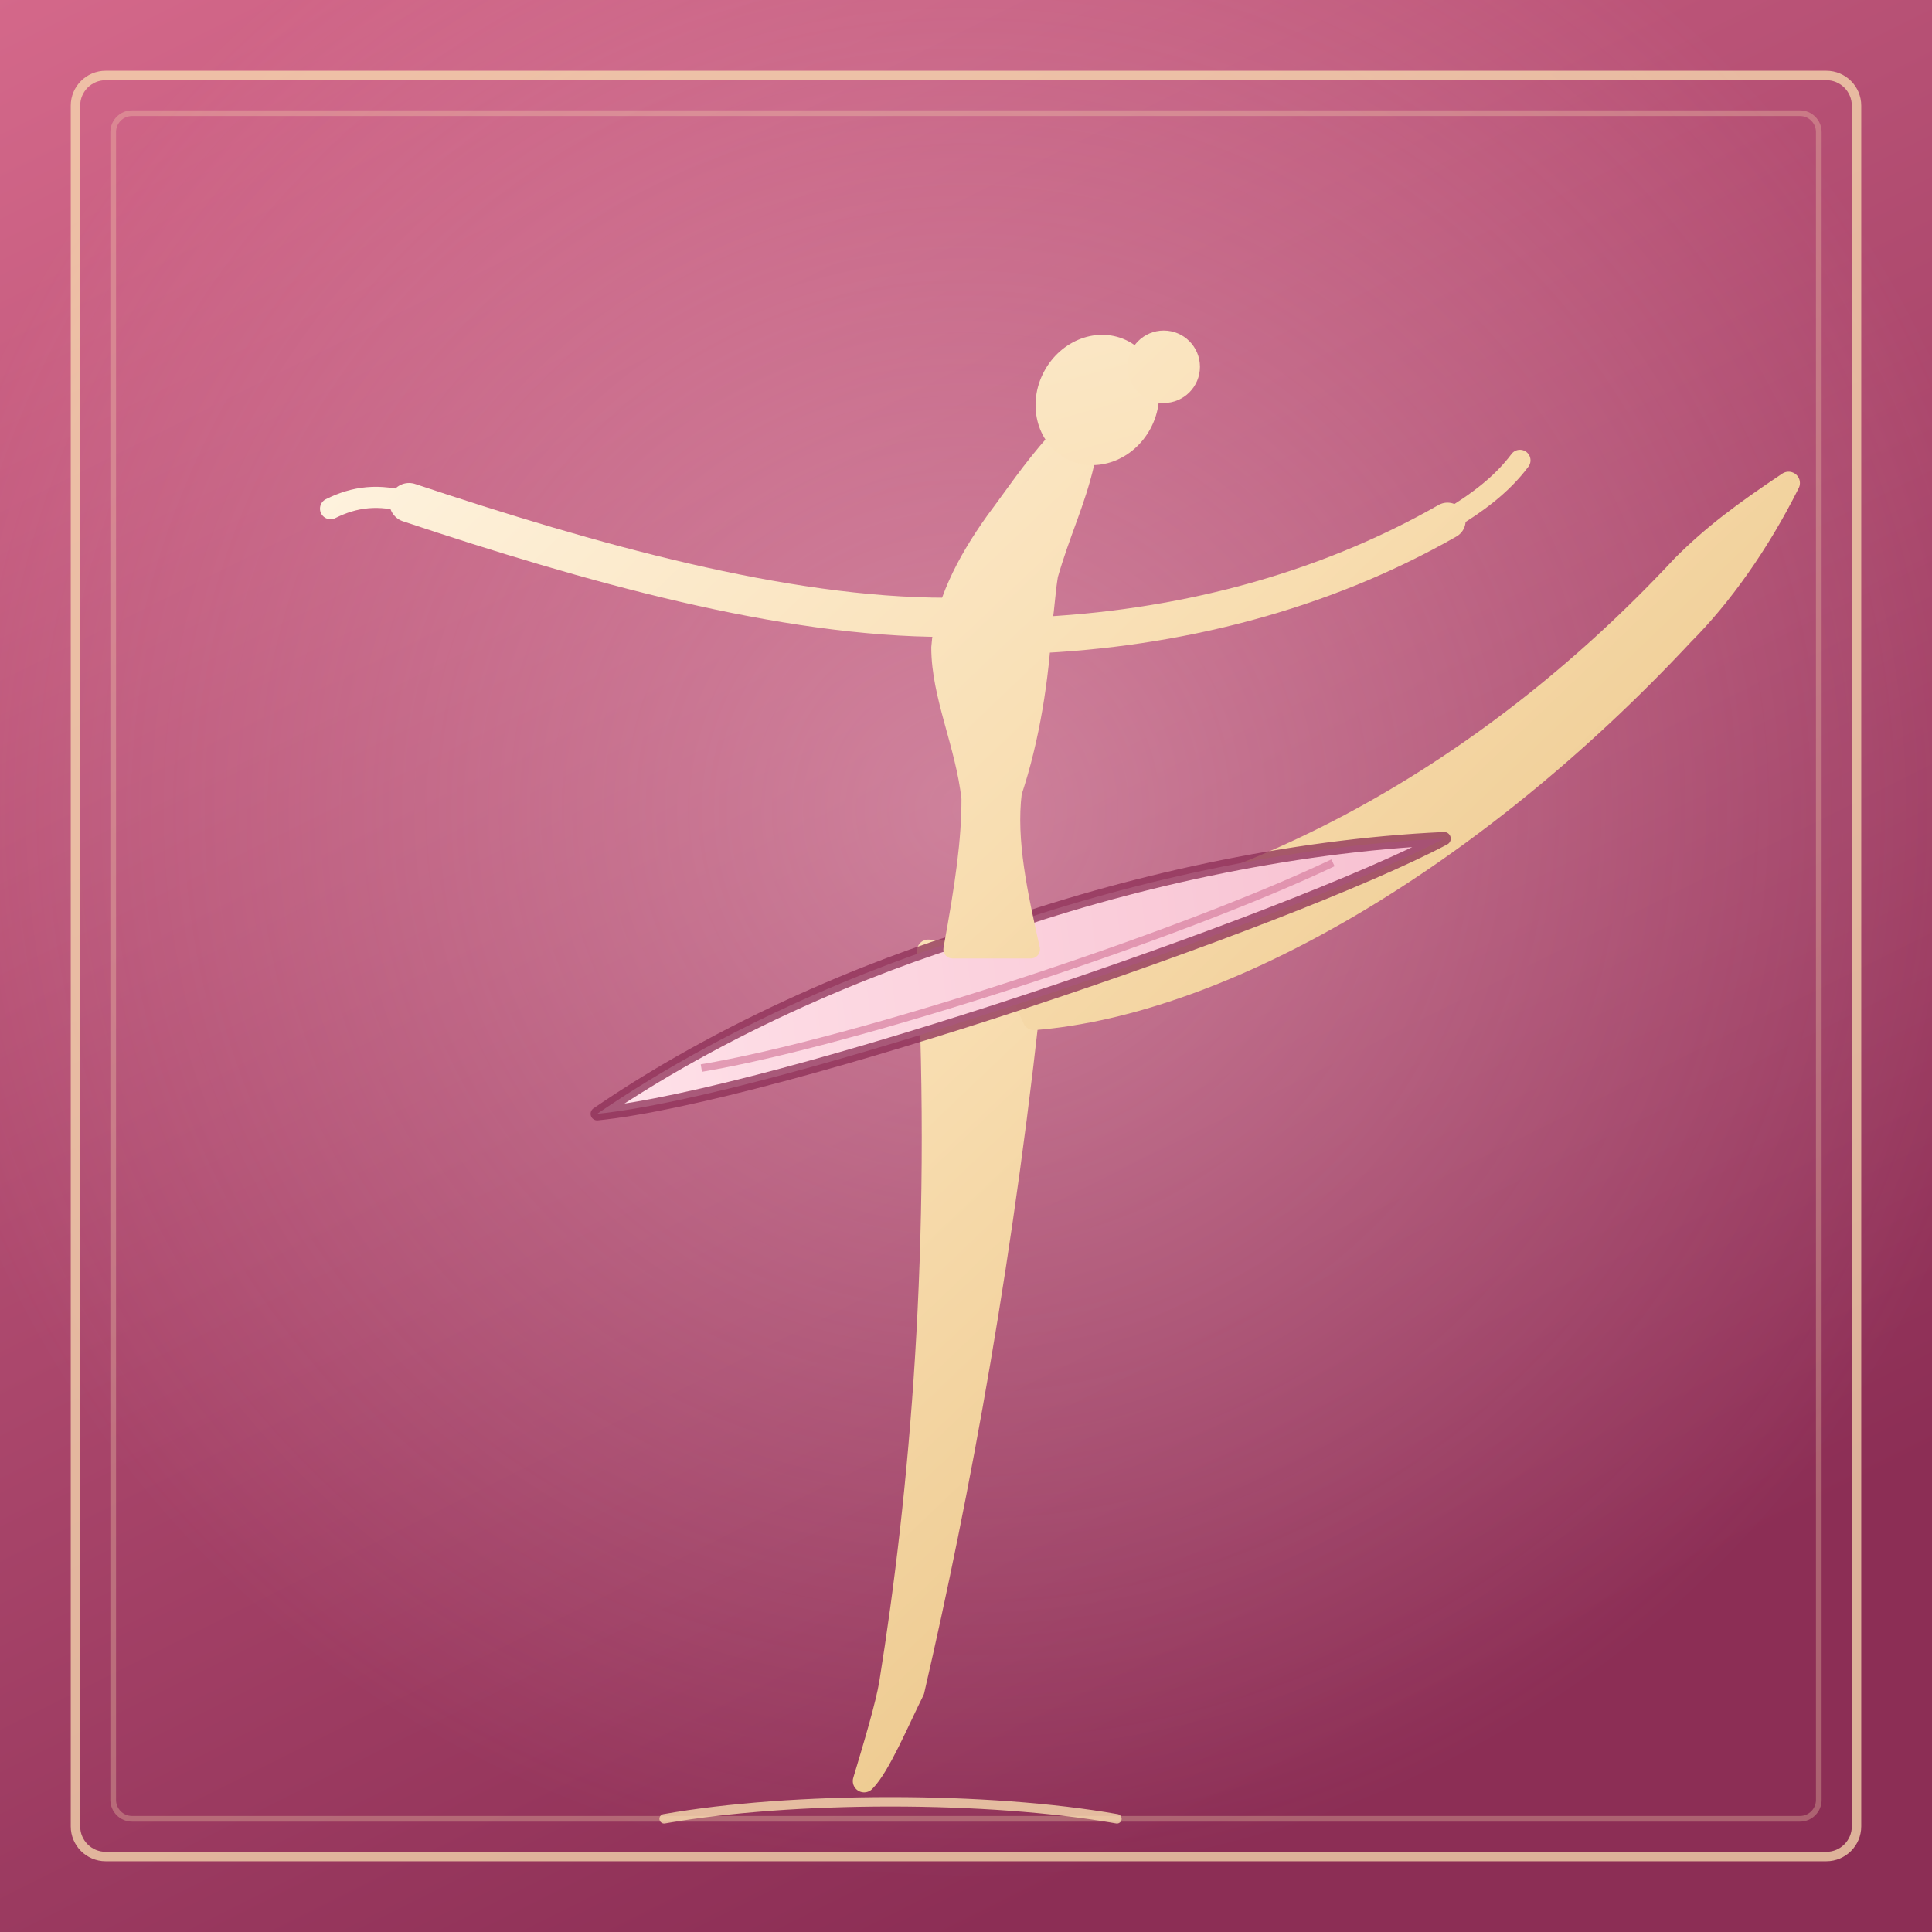
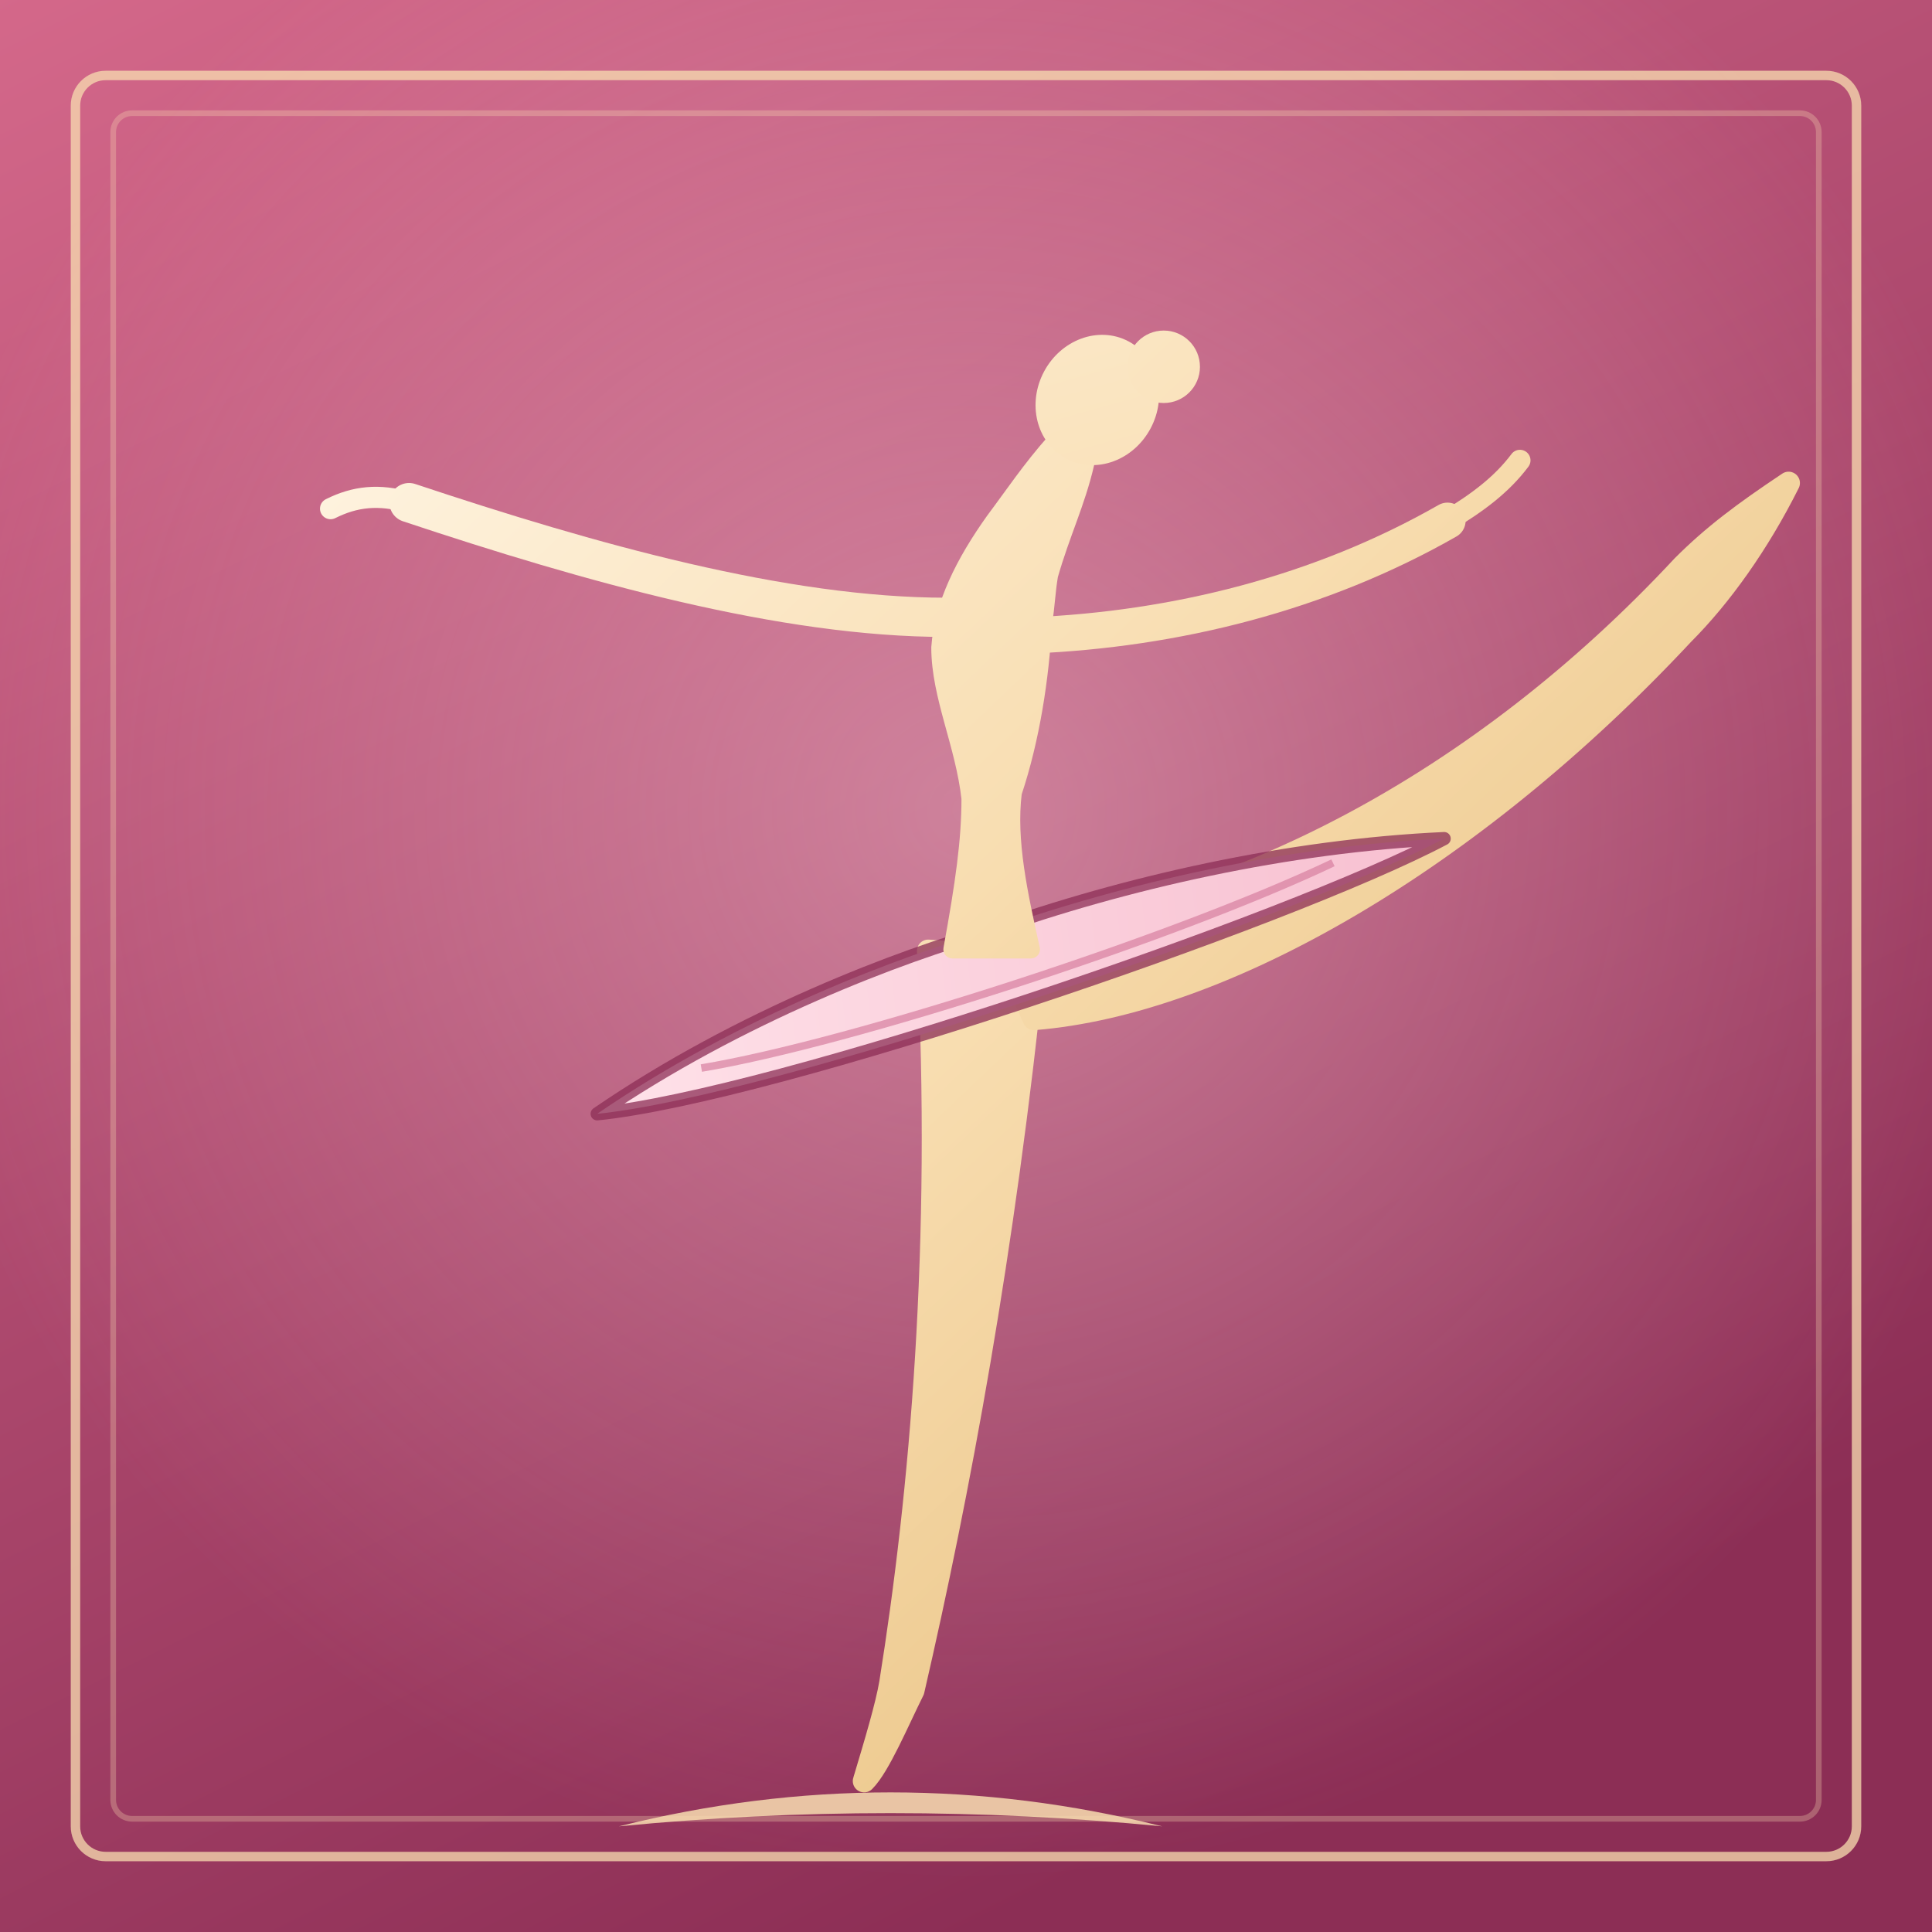
<svg xmlns="http://www.w3.org/2000/svg" viewBox="0 0 512 512">
  <defs>
    <linearGradient id="bg" x1="0" y1="0" x2="0.5" y2="1">
      <stop offset="0" stop-color="#D4688A" />
      <stop offset="1" stop-color="#8C2E55" />
    </linearGradient>
    <radialGradient id="glow" cx="50%" cy="42%" r="55%">
      <stop offset="0" stop-color="#FFD6E0" stop-opacity=".40" />
      <stop offset="1" stop-color="#FFD6E0" stop-opacity="0" />
    </radialGradient>
    <linearGradient id="gd" gradientUnits="userSpaceOnUse" x1="60" y1="60" x2="460" y2="480">
      <stop offset="0" stop-color="#FFF6E6" />
      <stop offset=".5" stop-color="#F8DDB0" />
      <stop offset="1" stop-color="#E2B66E" />
    </linearGradient>
    <linearGradient id="tutu" gradientUnits="userSpaceOnUse" x1="150" y1="250" x2="390" y2="300">
      <stop offset="0" stop-color="#FFE3EA" />
      <stop offset="1" stop-color="#F7BFD0" />
    </linearGradient>
  </defs>
  <rect width="512" height="512" fill="url(#bg)" />
  <rect width="512" height="512" fill="url(#glow)" />
  <rect x="20" y="20" width="472" height="472" rx="8" fill="none" stroke="#F8DDB0" stroke-opacity=".75" stroke-width="2.5" />
  <rect x="30" y="30" width="452" height="452" rx="5" fill="none" stroke="#F8DDB0" stroke-opacity=".3" stroke-width="1.5" />
  <g fill="url(#gd)" stroke="url(#gd)" stroke-width="6" stroke-linejoin="round">
    <path d="M246 252 C 250 330 244 396 236 446 C 235 452 232 462 229 472 C 233 468 238 456 242 448 C 254 396 266 332 274 254 Z" />
  </g>
  <g transform="translate(0 -40)">
    <g fill="url(#gd)" stroke="url(#gd)" stroke-width="6" stroke-linejoin="round">
      <path d="M264 288 C 326 282 392 248 446 190 C 454 182 462 176 474 168 C 466 184 456 198 446 208 C 390 268 324 306 274 310 Z" />
    </g>
    <g transform="rotate(-18 262 292)">
      <path d="M150 301 C 194 288 240 286 264 287 C 302 286 346 290 386 301 C 340 309 196 311 150 301 Z" fill="url(#tutu)" stroke="#8C2E55" stroke-opacity=".75" stroke-width="3.5" stroke-linejoin="round" />
      <path d="M180 298 C 220 304 310 304 356 298" fill="none" stroke="#D77FA0" stroke-opacity=".7" stroke-width="2" />
    </g>
    <g transform="translate(262 290) scale(0.8) translate(-262 -290)">
      <g fill="url(#gd)" stroke="url(#gd)" stroke-width="6" stroke-linejoin="round">
        <path d="M250 292 C 254 270 256 256 256 242 C 254 224 246 208 246 192 C 247 178 254 164 264 150 C 270 142 276 133 284 124 C 290 119 296 123 294 131 C 291 144 286 154 282 168 C 281 174 281 178 280 184 C 279 202 276 222 270 240 C 268 256 272 274 276 292 Z" />
        <ellipse cx="298" cy="110" rx="17" ry="19" transform="rotate(28 298 110)" />
        <circle cx="320" cy="99" r="9" />
      </g>
      <g fill="none" stroke="url(#gd)" stroke-linecap="round">
        <path d="M248 182 C 194 182 130 164 70 144" stroke-width="13" />
        <path d="M70 144 C 60 141 52 142 44 146" stroke-width="7" />
        <path d="M276 188 C 324 186 372 174 414 150" stroke-width="12" />
        <path d="M414 150 C 424 144 432 138 438 130" stroke-width="7" />
      </g>
    </g>
  </g>
-   <path d="M176 482 C 210 476 262 476 296 482" fill="none" stroke="#F8DDB0" stroke-opacity=".8" stroke-width="2.5" stroke-linecap="round" />
+   <path d="M164 484 Q 236 466 308 484 Q 236 477 164 484 Z" fill="#F8DDB0" fill-opacity=".85" />
</svg>
